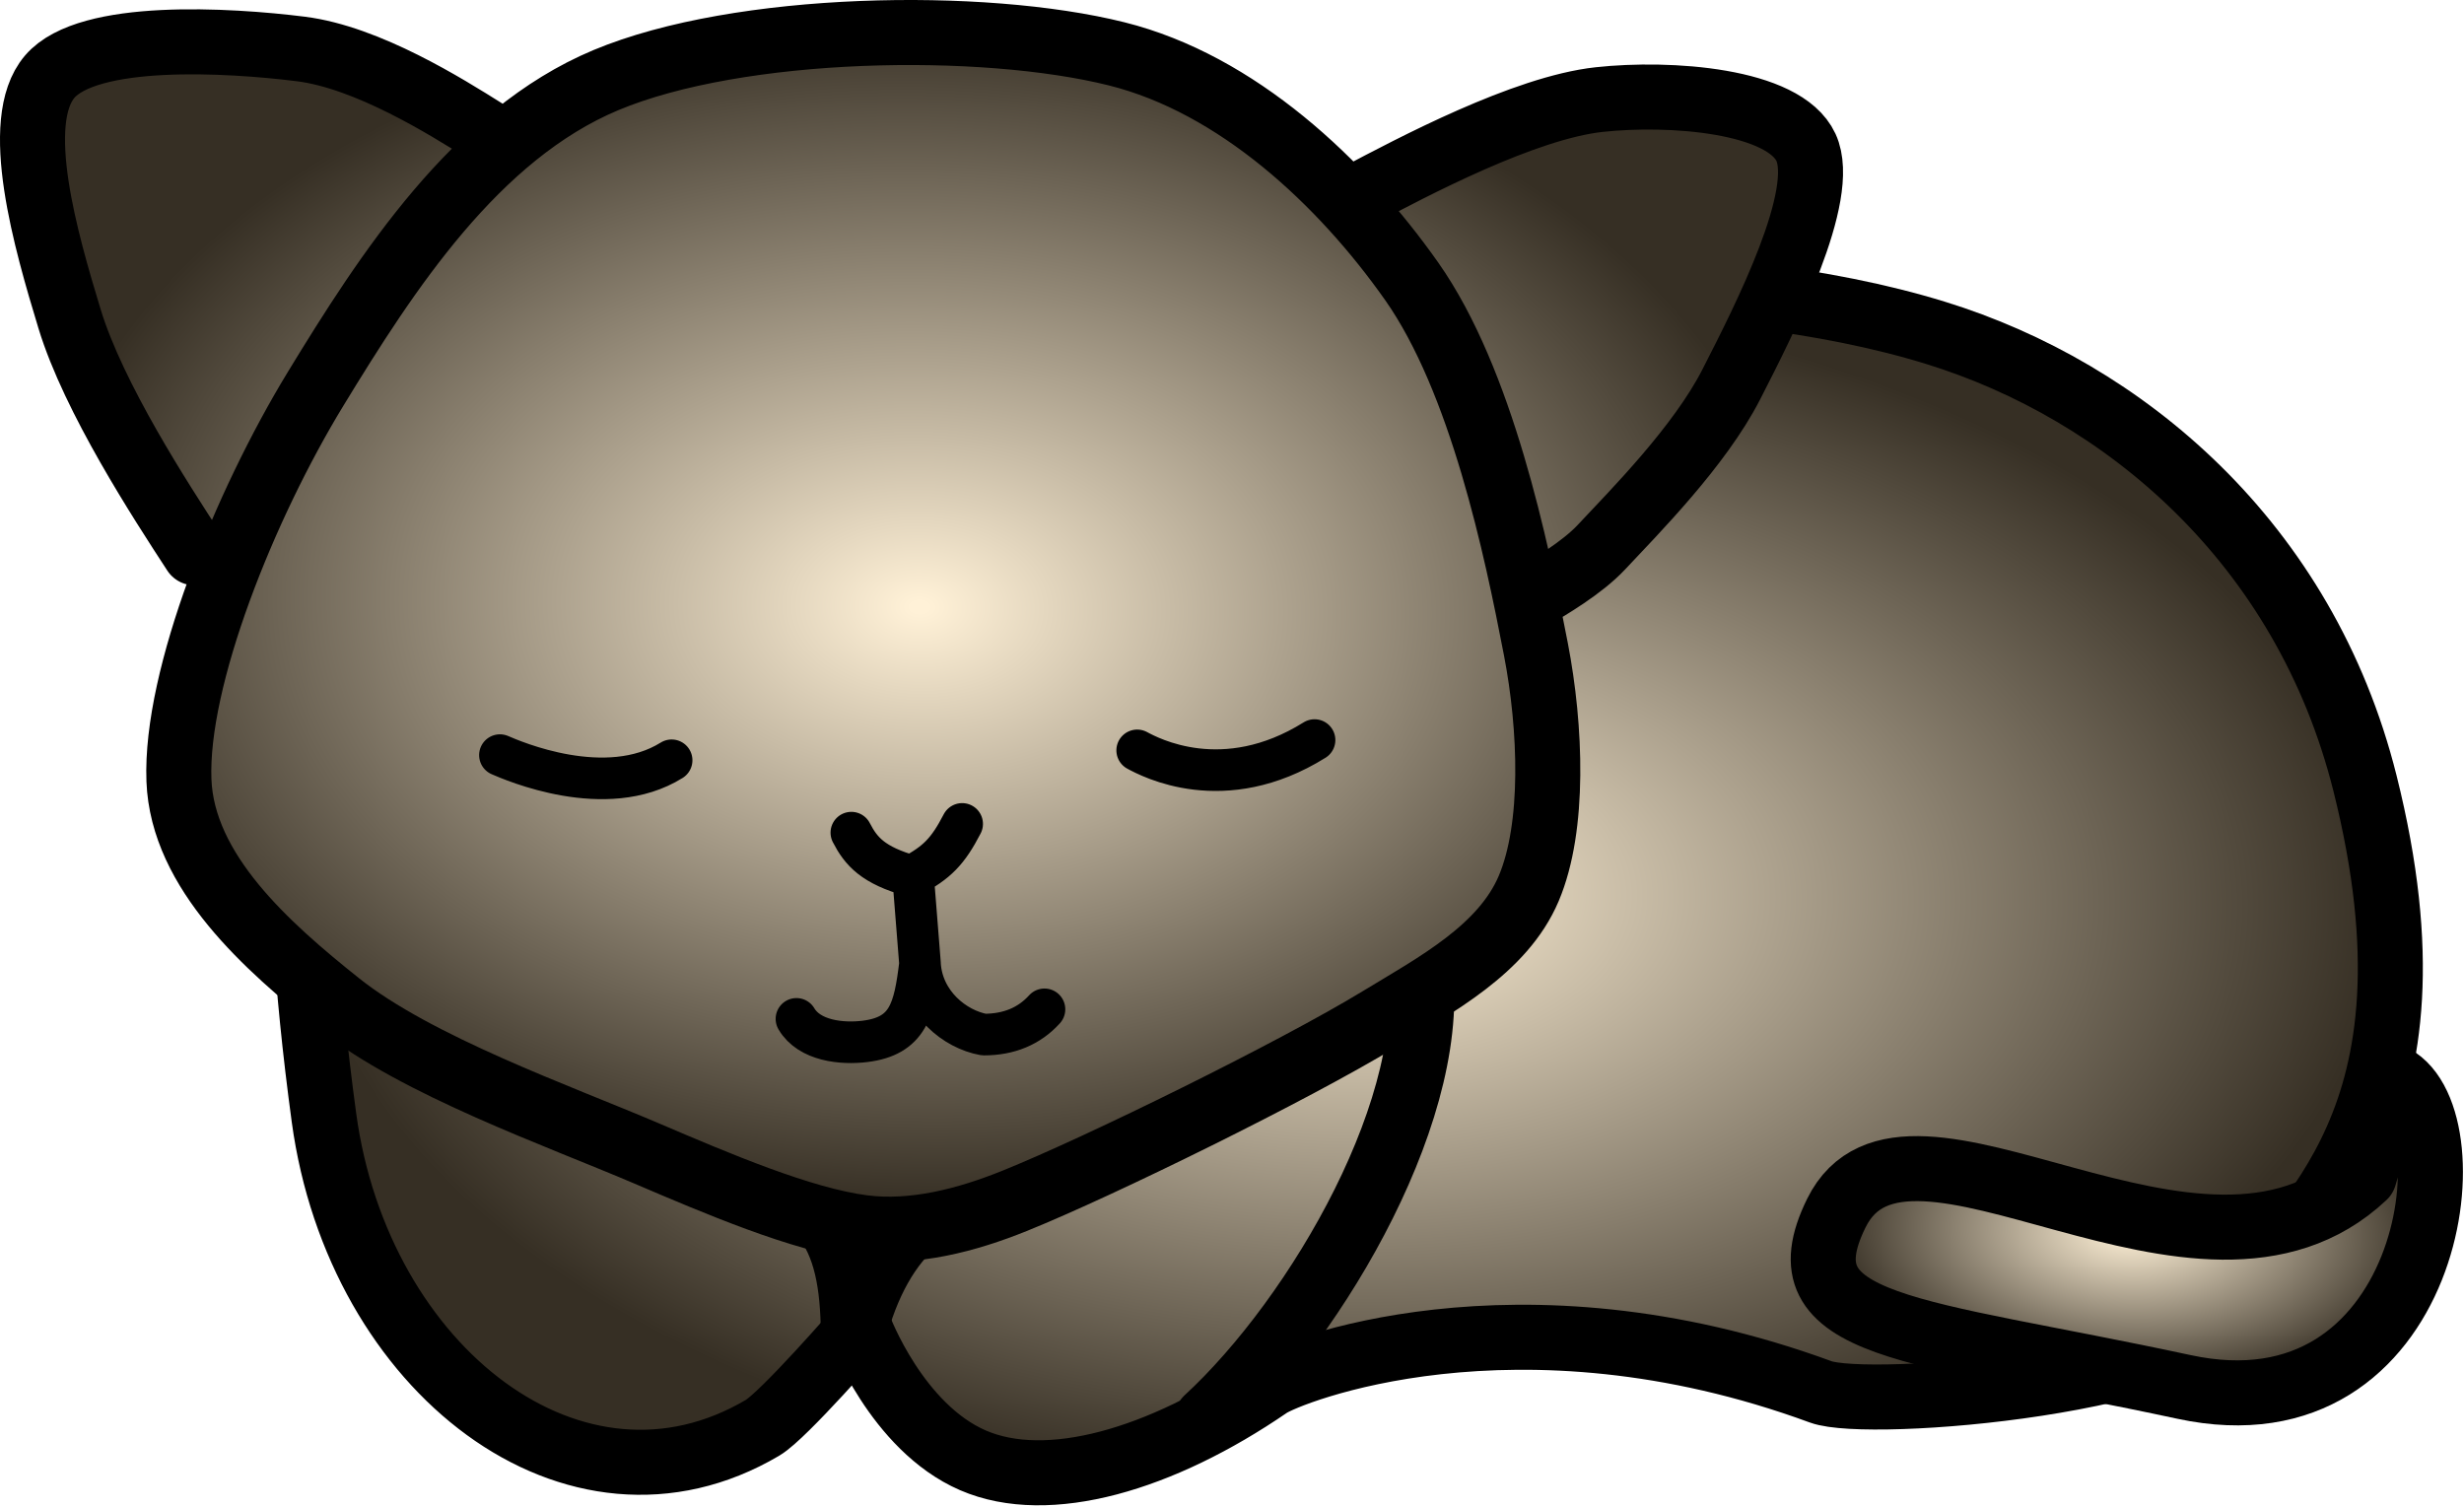
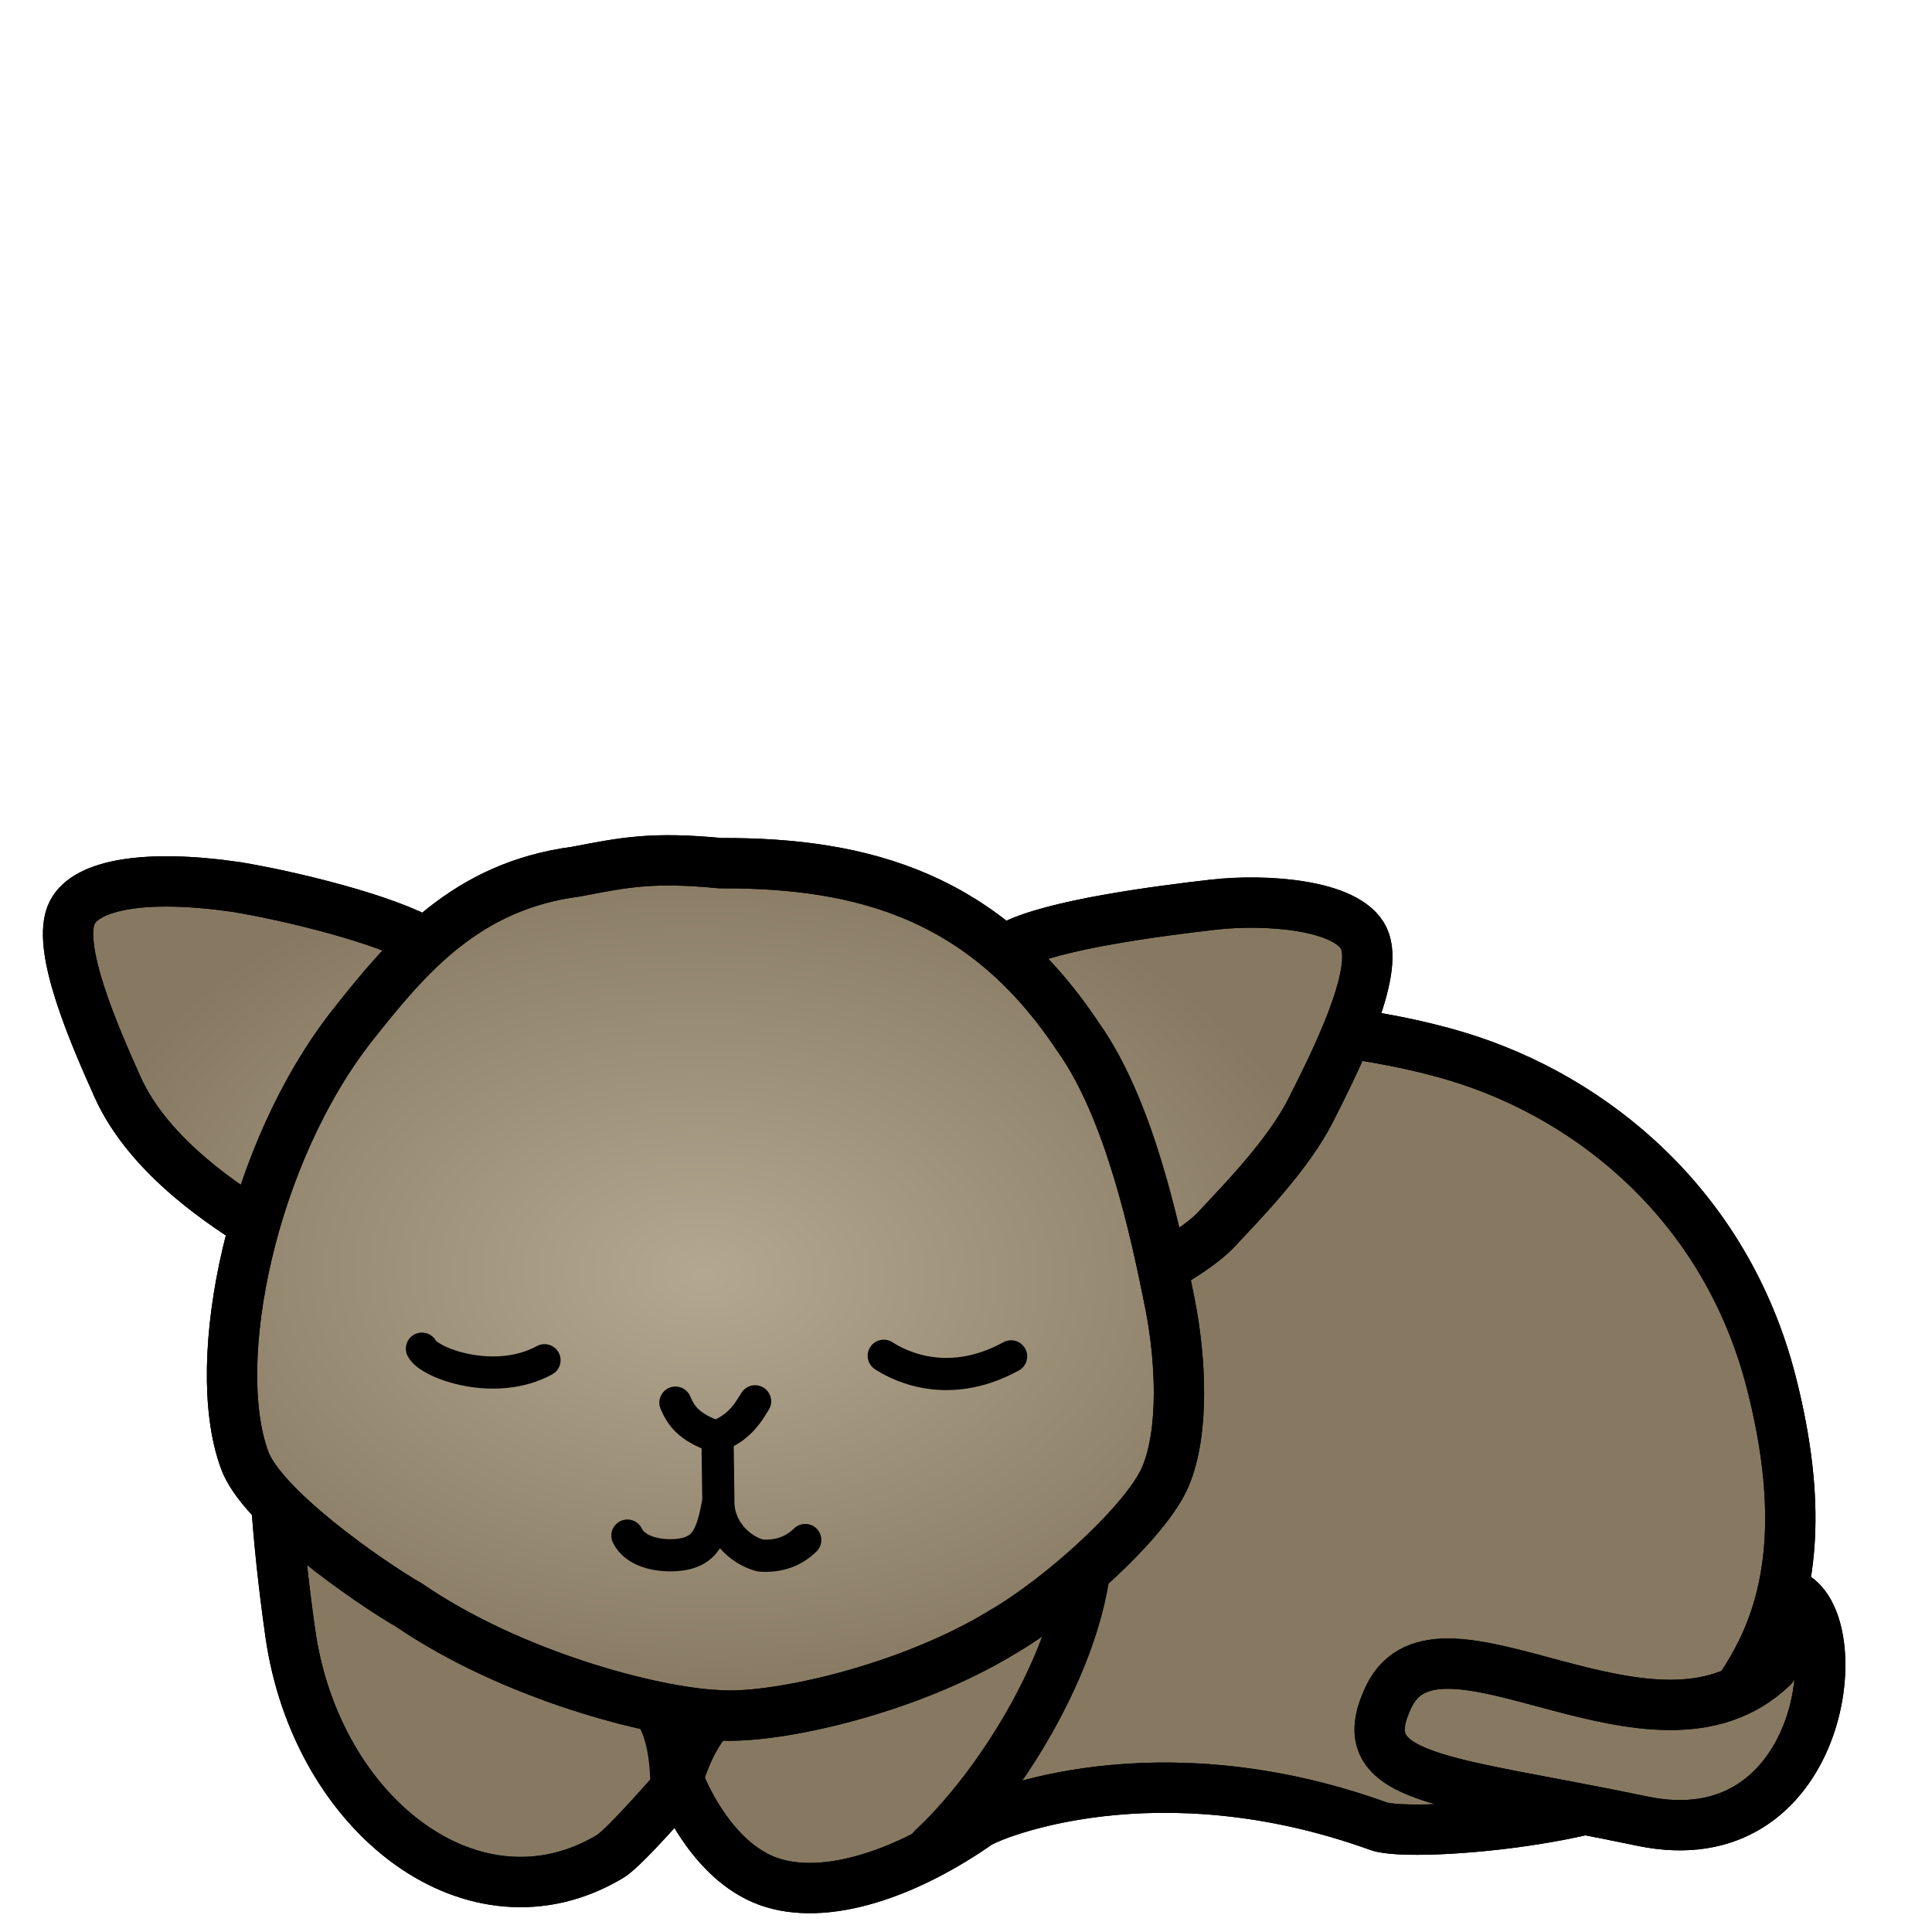
- <svg xmlns="http://www.w3.org/2000/svg" width="100%" height="100%" viewBox="0 0 1989 1216" version="1.1" xml:space="preserve" style="fill-rule:evenodd;clip-rule:evenodd;stroke-linecap:round;stroke-linejoin:round;">
-   <g transform="matrix(1,0,0,1,-32.46591,-22.36865)">
-     <g id="cat_sleep" transform="matrix(2.496056,0.07496,-0.07496,2.496056,-143.2509,-861.6733)">
-       <g transform="matrix(1,-0,0,1,0.000061,0)">
-         <path d="M222.31,477.66C208.77,491.2 167.17,533.81 196.49,709.76C210.03,790.95 281.86,843.14 341.2,805.67C347.99,801.38 371.6,772.46 371.6,772.46C371.6,772.46 384.51,804.19 409.49,814.14C434.01,823.91 470.27,812.13 504.41,787.16C510.54,782.68 583.22,750.61 682.77,783.8C698.38,789 807.26,777.12 820.74,750.14C834.14,723.36 883.8,691.81 852.71,581.88C830.82,504.43 770.71,457.41 709.69,440.54C635.49,420.03 536.38,430.45 526.29,433.81L222.31,477.66Z" style="fill:url(#_Radial1);stroke:black;stroke-width:21.02px;" />
-         <path d="M484.66,798.52C519.57,764.41 558.11,693.37 548.6,647.45M425.77,724.85C395.94,724.48 377.23,741.1 369.66,774.7C368.33,742.1 359.88,724.25 313.03,716.44" style="fill:none;stroke:black;stroke-width:21.02px;" />
-         <path d="M856.27,708.89C804.79,760.37 707.4,679.04 686.06,725.91C668.7,764.03 711.69,762.44 800.1,778.68C880.51,793.45 891.14,689.73 864.78,676.55L856.27,708.89Z" style="fill:url(#_Radial2);stroke:black;stroke-width:21.02px;" />
-       </g>
-       <g transform="matrix(1,0,0,1,24.46706,205.8765)">
-         <path d="M253.03,165.88C211.46,184.76 184.09,230.06 162.24,268.45C140.38,306.85 119.64,363.17 121.88,396.24C123.88,425.77 152.01,449.11 175.69,466.86C201.47,486.2 247.99,501.05 276.57,512.26C299.51,521.26 327.3,532.16 347.19,534.12C363.71,535.75 380.76,530.7 395.96,524.03C423.42,511.98 484.79,479.47 511.98,461.82C529.94,450.15 551.29,438.06 559.06,418.1C566.9,397.92 564.7,365.91 559.06,340.75C551.77,308.25 538.88,254.44 515.34,223.05C491.8,191.67 457.03,160.98 417.81,152.43C374.1,142.9 295.63,146.55 253.03,165.88ZM496.84,196.15C514.59,186.06 550.09,165.88 574.19,162.52C596.83,159.36 633.88,160.84 641.45,175.97C649.01,191.11 629.96,231.46 619.59,253.32C609.98,273.58 589.6,295.36 579.23,307.13C573.16,314.02 562.64,320.63 557.37,323.94M124.71,322.59C113.35,306.26 90.62,273.59 82.05,248.18C73.69,223.38 61.3,185.04 73.32,170.14C85.34,155.24 130.64,156.54 154.17,158.77C175.83,160.83 201.65,175.97 214.55,183.54" style="fill:url(#_Radial3);stroke:black;stroke-width:21.02px;" />
-         <path d="M339.65,406.64C342.95,412.62 347.02,416.99 359.52,420.07C367.58,415.47 371.01,411.81 375.37,402.74M323.72,467.34C328.12,474.32 338.62,475.1 346.09,473.95C359.98,471.79 361.74,463.34 363.11,448.32L360.42,423.79M363.12,448.63C364.35,461.1 374.95,469.18 384.42,470.6C392.54,470.35 398.99,467.44 403.77,461.85M225.35,385C229.48,386.64 260.06,398.88 280.88,385M431.21,377.28C435.32,379.33 459.57,391.46 488.42,372.23" style="fill:none;stroke:black;stroke-width:13.45px;" />
+ <svg xmlns="http://www.w3.org/2000/svg" width="2048" height="2047.97" viewBox="0 0 960 960" preserveAspectRatio="xMidYMid meet">
+   <defs>
+     <clipPath id="mask_1">
+       <rect x="-480" y="-480" width="960" height="960" />
+     </clipPath>
+     <radialGradient gradientUnits="userSpaceOnUse" gradientTransform="matrix(269.8118, -2.245078, 1.50743, 181.1618, 398.0909, 352.286)" spreadMethod="pad" id="gradient_1" cx="0" cy="0" r="1">
+       <stop offset="0.72%" stop-color="#B3A791" stop-opacity="1" />
+       <stop offset="100%" stop-color="#877961" stop-opacity="1" />
+     </radialGradient>
+     <radialGradient gradientUnits="userSpaceOnUse" gradientTransform="matrix(269.8118, -2.245078, 1.50743, 181.1618, 398.2571, 352.1379)" spreadMethod="pad" id="gradient_2" cx="0" cy="0" r="1">
+       <stop offset="0.72%" stop-color="#B3A791" stop-opacity="1" />
+       <stop offset="100%" stop-color="#877961" stop-opacity="1" />
+     </radialGradient>
+     <radialGradient gradientUnits="userSpaceOnUse" gradientTransform="matrix(269.8118, -2.245078, 1.50743, 181.1618, 398.5992, 339.2476)" spreadMethod="pad" id="gradient_3" cx="0" cy="0" r="1">
+       <stop offset="0.72%" stop-color="#B3A791" stop-opacity="1" />
+       <stop offset="100%" stop-color="#877961" stop-opacity="1" />
+     </radialGradient>
+   </defs>
+   <g transform="matrix(1, 0, 0, 1, -164.8004, 74.19019)">
+     <g transform="matrix(1, 0, 0, 1, 644.8004, 405.8098)" clip-path="url(#mask_1)">
+       <g transform="matrix(1.188552, 0.03899368, -0.03899368, 1.188552, -605.6771, -511.3181)">
+         <g transform="matrix(0.9999999, -0.000000007147677, 0.000000007147677, 0.9999999, 3.673502, 6.37766)">
+           <path d="M268.84,476.46 C256.24,489.28 217.52,529.6 246.42,694.54 C259.76,770.65 327.6,819.07 383.01,783.44 C389.35,779.36 411.28,752.02 411.28,752.02 C411.28,752.02 423.65,781.71 447.18,790.86 C470.27,799.83 504.23,788.5 536.08,764.79 C541.8,760.53 609.76,729.86 703.48,760.24 C718.17,765 820.28,753 832.73,727.57 C845.1,702.32 891.47,672.32 861.43,569.37 C840.27,496.84 783.48,453.17 726.07,437.81 C656.25,419.13 563.3,429.69 553.85,432.92 L268.84,476.46 Z L268.84,476.46 Z" fill-rule="evenodd" style="fill:url(#gradient_1);stroke:#000000;stroke-linecap:round;stroke-linejoin:round;stroke-width:21.02;" />
+           <path transform="matrix(0.8405283, -0.02524223, 0.02524223, 0.8405283, 743.3908, 510.5253)" d="M-135.55,275.67 L-135.7,275.65 Q-135.84,275.62 -130.58,272.8 L-125.32,269.98 L-120.85,267.52 Q-116.38,265.06 -111.94,262.32 Q-107.51,259.58 -102.09,255.81 Q-96.68,252.04 -92.92,247.67 Q-89.16,243.31 -85.91,238.21 Q-82.67,233.12 -80.03,228.08 L-77.39,223.04 L-74.97,218.58 Q-72.55,214.11 -68.43,216.86 Q-64.32,219.6 -65.53,224.54 Q-66.74,229.48 -68.53,234.11 Q-70.32,238.74 -72.6,243.03 Q-74.88,247.33 -76.48,252.98 Q-78.09,258.63 -78.68,263.71 Q-79.28,268.8 -79.34,274.01 L-76.05,288.03 L-135.55,275.67 ZM-214.56,276.16 L-213.98,275.23 L-207.29,265.89 L-204.21,262.02 Q-201.14,258.14 -198.37,253.32 L-195.59,248.5 L-190.49,238.62 L-187.75,233.56 Q-185.02,228.49 -181.75,223.81 Q-178.47,219.13 -177,214.53 Q-175.53,209.93 -172.29,205.9 Q-169.05,201.86 -163.96,204.64 Q-158.87,207.43 -160.88,212.51 Q-162.9,217.59 -165.29,221.96 L-167.67,226.33 L-170.33,231.63 Q-172.99,236.94 -174.94,242.73 L-176.89,248.52 L-180.49,257.58 L-182.14,262.58 L-180.48,273.73 L-214.56,276.16 ZM-171.74,149.79 L-171.88,149.85 Q-172.01,149.91 -175.4,154.76 Q-178.8,159.61 -182.31,163.97 L-185.81,168.32 L-188.81,172.06 Q-191.81,175.8 -192.61,181.31 Q-193.4,186.82 -192.64,192.07 Q-191.88,197.33 -187.23,198.57 Q-182.58,199.81 -179.09,196.21 L-175.6,192.61 L-171.82,188.94 Q-168.04,185.27 -164.37,181.29 L-160.7,177.32 L-157.18,173.56 Q-153.65,169.81 -150.99,165.76 Q-148.34,161.72 -146.74,157.05 Q-145.15,152.37 -144.8,147.52 Q-144.45,142.67 -146.92,138.42 Q-149.39,134.16 -152.81,130.33 Q-156.23,126.5 -159.58,130.49 Q-162.93,134.47 -165.32,139.06 L-167.7,143.64 L-170.16,147.9 L-174.99,158.24M-119.88,181.36 Q-123.52,184.51 -125.35,189.13 Q-127.17,193.74 -129.78,198.08 L-132.39,202.41 L-135.11,206.69 Q-137.84,210.98 -139.97,215.68 Q-142.1,220.39 -145.38,224.02 Q-148.66,227.65 -151.44,231.62 Q-154.22,235.59 -153.57,240.62 Q-152.92,245.64 -149.05,249.2 Q-145.17,252.76 -140.35,251.25 Q-135.52,249.73 -130.43,246.04 Q-125.33,242.34 -120.98,238.12 Q-116.63,233.89 -112.93,230.69 Q-109.23,227.5 -105.34,224.66 Q-101.44,221.83 -97.53,218.71 Q-93.63,215.58 -92.18,210.76 Q-90.73,205.94 -92.04,200.64 L-93.36,195.34 L-94.65,190.31 Q-95.95,185.28 -98.55,180.36 Q-101.14,175.43 -105.86,174.49 L-119.88,181.36 ZM-125.35,52.84 L-125.5,52.86 Q-125.64,52.89 -128.55,57.32 Q-131.46,61.75 -132.97,67.34 L-134.49,72.93 L-135.43,77.97 Q-136.38,83.01 -136.68,88.95 L-136.98,94.9 L-137.31,99.77 Q-137.63,104.65 -135.43,110.06 Q-133.23,115.47 -130.05,119.69 L-126.88,123.92 L-123.84,127.94 Q-120.79,131.95 -120.02,137.07 Q-119.25,142.19 -115.56,137.88 Q-111.87,133.56 -111.86,127.63 L-111.84,121.7 L-112.25,111.16 L-111.93,100.32 L-112.07,94.93 Q-112.21,89.55 -113.06,84.14 Q-113.91,78.73 -113.66,73.6 L-113.41,68.47 L-112.7,63.68 Q-112,58.89 -114.27,54.66 L-125.35,52.84 ZM-40.89,149.21 C-41.12,149.23 -43.08,149.8 -46.07,150.88 Q-50.57,152.48 -52.08,157.36 Q-53.58,162.23 -54.62,168.02 Q-55.66,173.81 -57.97,179.32 L-60.29,184.83 L-62.19,189.79 Q-64.1,194.75 -64.52,199.92 Q-64.94,205.09 -60.25,201.92 Q-55.57,198.75 -52.36,194.07 Q-49.15,189.39 -45.53,185.93 Q-41.92,182.47 -38.71,178.83 Q-35.51,175.2 -32.95,170.94 Q-30.38,166.69 -30.07,160.98 Q-29.75,155.28 -30.84,150.3 Q-31.93,145.31 -36.68,145.55 L-40.89,149.21 ZM-90.59,71.56 Q-92.43,76.39 -93.24,81.72 Q-94.05,87.04 -92.67,93.72 Q-91.29,100.4 -87.61,104.49 L-83.93,108.58 L-80.2,112.58 Q-76.47,116.58 -75.32,121.84 L-74.17,127.1 L-73.16,132.64 Q-72.15,138.18 -67.82,140.45 Q-63.49,142.71 -60.69,138.15 Q-57.89,133.59 -56.57,128.71 Q-55.25,123.84 -55.12,118.65 Q-55,113.46 -55.54,108.39 L-56.09,103.31 L-56.88,92.41 L-57.7,87.07 Q-58.51,81.72 -62,77.03 Q-65.5,72.34 -68.22,68.06 C-71.84,62.36 -86.01,59.51 -90.59,71.56 ZM-42.98,49.79 Q-46.61,53.23 -46.3,58.46 Q-45.98,63.7 -43.31,68.63 Q-40.64,73.57 -37.14,77.59 Q-33.63,81.62 -30.71,86.18 Q-27.78,90.75 -25.62,95.18 Q-23.45,99.6 -19.92,104.58 L-16.4,109.56 L-13.65,113.82 Q-10.9,118.08 -8.94,122.78 Q-6.97,127.47 -7.4,133.16 Q-7.83,138.85 -6.54,143.89 Q-5.26,148.92 -0.95,151.88 Q3.36,154.84 6.34,150.27 Q9.33,145.7 11.03,140.57 Q12.72,135.44 12.04,130.2 Q11.35,124.96 9.86,119.5 Q8.38,114.05 8.66,109.04 L8.93,104.03 L9.09,99.22 Q9.24,94.41 5.02,90.87 Q0.8,87.32 -1.09,81.87 L-2.99,76.42 L-4.35,71.05 Q-5.71,65.68 -7.67,61.09 Q-9.63,56.5 -12.47,52.46 Q-15.3,48.42 -19.49,45.56 Q-23.68,42.71 -28.56,43.46 L-38.15,48.02 L-42.98,49.79 ZM35.14,83.92 L35.01,83.88 Q34.87,83.85 30.64,86.1 Q26.41,88.35 26.34,94.18 Q26.26,100.02 27.72,104.89 Q29.17,109.76 32.44,113.51 Q35.71,117.26 35.31,122.19 L34.92,127.13 L34.71,132.12 Q34.51,137.11 33.53,141.97 L32.55,146.82 L31.37,157.77 L31.01,162.94 Q30.65,168.1 31.69,173.02 Q32.73,177.95 37.85,175.96 Q42.98,173.97 47.09,170.68 Q51.2,167.39 52.01,162.39 Q52.82,157.4 53.13,151.77 L53.44,146.14 L54.71,134.73 L55.64,129.29 Q56.56,123.85 56.57,118.75 Q56.58,113.65 55.85,108.69 Q55.13,103.72 53.05,99.15 Q50.96,94.58 49.31,89.55 Q47.66,84.52 42.53,85.04 L35.14,83.92 ZM118.01,124.09 Q117.29,119.12 112.85,120.91 Q108.41,122.7 106.01,128.42 Q103.61,134.14 102.37,139.27 L101.13,144.4 L98.08,154.77 L97.04,159.76 Q95.99,164.76 93.87,169.97 Q91.75,175.18 90.58,180.36 Q89.42,185.54 93.85,188.29 Q98.28,191.05 102.52,188.19 Q106.76,185.32 109.84,180.72 Q112.92,176.12 115,171.57 L117.08,167.03 L119.26,162.37 Q121.44,157.72 120.86,152.66 L120.28,147.61 L119.63,142.81 L117.43,129.45 L118.01,124.09 ZM88.83,9.29 L88.43,9.69 Q88.03,10.1 85.02,6.35 Q82,2.6 77.98,6.78 Q73.96,10.97 73.39,16.39 Q72.81,21.82 73.88,27.31 L74.95,32.81 L75.78,37.87 Q76.62,42.93 76.75,47.73 L76.89,52.54 L76.7,57.68 Q76.51,62.82 75.84,67.59 L75.16,72.36 L74.25,83.79 L72.59,94.76 L71.45,100.71 Q70.3,106.67 73.86,110.18 Q77.42,113.69 79.11,118.31 Q80.79,122.92 82.68,117.89 L84.58,112.85 L88.7,101.33 L92.73,91.48 L95.2,86.45 Q97.66,81.43 98.68,75.96 L99.69,70.5 L100.65,60.24 L101.36,54.81 Q102.07,49.39 101.97,44.36 L101.87,39.33 L102.18,34.12 Q102.49,28.9 100.63,23.8 Q98.77,18.7 96.58,14.16 L85.44,5.35M-113.02,-105.06 L-113.07,-105.17 Q-113.12,-105.28 -112.82,-99.59 Q-112.52,-93.89 -113.94,-87.92 Q-115.37,-81.95 -117.61,-76.39 L-119.86,-70.83 L-122.35,-65.69 Q-124.84,-60.54 -124.54,-55.76 Q-124.23,-50.99 -119.99,-53.43 Q-115.75,-55.88 -112.57,-60.68 Q-109.39,-65.47 -106.06,-68.99 Q-102.74,-72.52 -98.85,-75.38 Q-94.97,-78.23 -91.43,-81.8 Q-87.88,-85.36 -83.62,-87.96 Q-79.36,-90.55 -80.18,-95.26 L-87.51,-103.8M-15.24,-42.01 L-16.88,-36.75 Q-18.51,-31.48 -17.2,-26.72 Q-15.9,-21.95 -13.15,-16.93 L-10.41,-11.91 L-5.37,-0.73 L-1.96,8.65 L-0.13,14.18 Q1.7,19.7 0.53,25.57 Q-0.63,31.45 -2.03,36.1 Q-3.43,40.76 -2.78,46.04 Q-2.13,51.32 0.1,55.57 Q2.33,59.82 8.13,59.46 Q13.93,59.1 18.7,59.46 Q23.47,59.82 28.45,58.56 Q33.44,57.3 35.52,51.81 Q37.59,46.33 38.56,41.63 Q39.52,36.93 41.25,32.3 Q42.99,27.68 43.72,22.52 Q44.45,17.36 43.32,12.32 Q42.19,7.27 39.73,3.19 Q37.27,-0.89 35.44,-5.43 Q33.6,-9.96 34.05,-15.32 Q34.5,-20.68 32.08,-26.01 Q29.66,-31.33 26.29,-35.13 Q22.91,-38.92 18.87,-42.2 Q14.82,-45.47 9.87,-46.94 Q4.93,-48.4 -0.43,-49.87 C-8.99,-48.27 -13.93,-45.65 -15.24,-42.01 ZM-96.79,-56.02 L-97.22,-56.05 Q-97.66,-56.08 -101.57,-50.91 Q-105.48,-45.74 -107.29,-39.33 Q-109.09,-32.92 -108.94,-27.27 Q-108.78,-21.63 -106.83,-15.67 Q-104.87,-9.71 -102.37,-5.02 Q-99.87,-0.32 -100.18,5.82 Q-100.49,11.97 -101.74,18.92 L-102.98,25.86 L-104.22,32.06 Q-105.46,38.27 -101.13,41.06 Q-96.8,43.86 -93.68,40.01 L-90.57,36.16 L-87.16,32.33 Q-83.75,28.5 -78.58,27.47 Q-73.42,26.44 -67.86,24.38 Q-62.3,22.32 -58.97,17.97 Q-55.64,13.62 -54.1,8.86 L-52.56,4.09 L-51.05,-0.6 Q-49.55,-5.3 -49.6,-10.62 Q-49.66,-15.94 -50.42,-20.7 Q-51.19,-25.46 -53,-30.16 Q-54.81,-34.86 -58.33,-38.41 L-61.85,-41.95 L-65.45,-45.84 Q-69.05,-49.73 -72.1,-53.75 Q-75.15,-57.76 -80.16,-58.57 Q-85.16,-59.37 -89.87,-58.4 L-95.08,-56.83M-182.7,-94.77 C-183.6,-94.6 -203.2,-104.42 -210.45,-97.03 C-209.94,-93.77 -190.41,-50.98 -189.85,-47.07 L-185.67,0.82 C-185.11,6.63 -191.98,37.62 -195.81,52.68 L-197.78,62.16 C-203.38,93.89 -188.01,101.41 -179.15,76.23 L-177.48,71.5 C-173.46,61.91 -164.59,37.21 -162.22,29.63 C-160.31,23.68 -157.97,14.28 -157.28,11.06 C-156.78,7.95 -167.21,-36.11 -166.87,-42.37 L-166.62,-47.07 C-166.47,-63.78 -165.81,-90.69 -168.01,-92.59 C-171.59,-95.67 -179.17,-97.23 -184.15,-97.25 L-182.7,-94.77 ZM-269.49,-84.69 C-269.48,-83.5 -262.44,-62.04 -259.57,-54.66 C-258.13,-50.97 -247.89,-22.93 -247.08,-21.09 C-245.16,-16.7 -244.08,-2.52 -244.03,1.45 C-244,4.98 -242.04,22.31 -241.52,26.48 C-240.7,33.07 -236.84,46.95 -235.7,50.43 C-231.16,64.34 -209.57,46.93 -213.78,15.27 C-214.31,11.31 -212.62,-29.01 -212.79,-33.16 L-213.05,-39.4 C-215.19,-70.13 -227.34,-98.36 -247.61,-96.66 C-253.89,-96.13 -270.92,-90.97 -274.05,-89.87 L-269.49,-84.69 ZM-338.59,328.79 C-338.52,328.33 -334.96,321.2 -333.19,317.75 C-331.78,314.39 -334.55,297.42 -334.92,293.34 L-335.47,287.21 C-336.4,279.63 -339.55,253.5 -336.29,252.7 C-328.91,250.88 -311.12,277.06 -307.82,283.4 C-302.02,294.54 -283.83,290.76 -270.9,282.86 C-261.89,277.35 -273.19,256.64 -278.7,250.39 L-282.72,246.13 C-293.46,234.78 -290.38,207.47 -279.75,217.88 C-277.09,220.48 -263.04,238.23 -261.76,239.75 C-259.56,242.55 -253.33,248.56 -249.65,249.39 C-240.88,251.38 -225.81,225.47 -223.11,218.67 C-218.28,206.52 -231.85,190.92 -245.82,182.59 C-253.37,178.08 -280.6,177.58 -289.37,167.9 C-297.5,150.37 -269.13,144.08 -262.92,146.08 C-246.78,151.29 -222.15,160.22 -217.18,160.37 C-202.27,160.82 -208.91,187.34 -215.83,199.92 C-217.17,202.35 -222.35,217.65 -223.57,221.09 C-224.8,224.54 -229.05,233.04 -230.88,236.43 L-233.59,242.03 C-235.85,246.69 -260.37,270.83 -266.15,276.64 C-271.93,282.44 -285.4,306.24 -292.04,309.34 L-297.08,311.79 C-309.23,317.7 -323.66,321.66 -338.8,323.48M-600.33,184.85 C-602.12,181.76 -604.61,184.61 -600.56,186.58 C-596.52,188.55 -585.94,189.63 -577.25,191.1 C-568.57,192.57 -561.76,194.41 -553.8,193.33 C-545.83,192.25 -536.7,188.25 -529.78,189.56 C-522.85,190.87 -518.14,197.48 -522.11,205.35 C-526.08,213.21 -538.72,222.32 -548.54,227.72 C-558.37,233.12 -565.38,234.8 -572.79,234.84 C-580.2,234.88 -588.02,233.29 -586.58,241.18 C-585.13,249.06 -574.43,266.43 -564.78,271.83 C-555.13,277.23 -546.54,270.66 -538.16,264.77 C-529.78,258.88 -521.62,253.68 -517.68,248.2 C-513.74,242.71 -514.02,236.96 -508.6,233.3 C-503.17,229.64 -492.03,228.08 -486.09,231.67 C-480.15,235.25 -479.4,243.99 -481.12,251.74 C-482.85,259.5 -487.04,266.28 -493.14,272.85 C-499.25,279.43 -507.28,285.8 -517.47,289.68 C-527.67,293.56 -540.03,294.94 -536.49,301 C-532.96,307.07 -513.52,317.81 -501.61,315.5 C-489.69,313.19 -485.28,297.83 -478.91,286.66 C-472.53,275.48 -464.19,268.49 -459.96,260.24 C-455.73,252 -455.62,242.49 -451.45,243.37 C-447.27,244.26 -439.03,255.53 -438.93,265.76 C-438.83,275.99 -446.86,285.19 -452.95,290.96 C-459.04,296.73 -463.2,299.08 -462.77,304.69 C-462.34,310.3 -457.33,319.18 -473.94,320.41 C-490.55,321.63 -528.79,315.21 -552.78,294.86 C-576.78,274.51 -586.55,240.24 -591.98,218.59 C-597.42,196.95 -598.53,187.93 -600.33,184.85 Z" fill-rule="evenodd" style="fill:#ffffff00;" />
+           <path transform="matrix(0.8405282, -0.02524223, 0.02524223, 0.8405282, 737.7957, 508.6951)" d="M-575.78,240.14 L-522.54,225.31 L-550.33,278.91 L-575.78,240.14 ZM-528.24,295.11 L-475.09,247.29 L-485.75,320.47 L-528.24,295.11 ZM-325.26,316.85 L-335.38,271.78 L-279.03,312.59 L-325.26,316.85 ZM-238.55,280.84 L-275.84,258.49 L-212.77,239.41 L-238.55,280.84 ZM-96.58,-99.91 L-103.28,202.57 L-28.16,-90.15 L-96.58,-99.91 ZM30.83,-71.44 L-20.11,150.8 L75.22,-41.92 L30.83,-71.44 ZM107.22,-7.61 L53.05,165.45 L128.24,35.96 L107.22,-7.61 ZM167.89,-370.89 L92.08,-373.26" fill-rule="evenodd" style="fill:#ffffff00;" />
+           <path d="M268.84,476.46 C256.24,489.28 217.52,529.6 246.42,694.54 C259.76,770.65 327.6,819.07 383.01,783.44 C389.35,779.36 411.28,752.02 411.28,752.02 C411.28,752.02 423.65,781.71 447.18,790.86 C470.27,799.83 504.23,788.5 536.08,764.79 C541.8,760.53 609.76,729.86 703.48,760.24 C718.17,765 820.28,753 832.73,727.57 C845.1,702.32 891.47,672.32 861.43,569.37 C840.27,496.84 783.48,453.17 726.07,437.81 C656.25,419.13 563.3,429.69 553.85,432.92 L268.84,476.46 Z L268.84,476.46 Z" fill-rule="evenodd" style="fill:none;stroke:#000000;stroke-linecap:round;stroke-linejoin:round;stroke-width:21.02;" />
+           <path d="M517.62,775.61 C550.12,743.31 585.75,676.33 576.46,633.3M461.76,706.91 C433.76,706.8 416.33,722.54 409.48,754.15 C407.98,723.55 399.91,706.87 355.87,699.9" fill-rule="evenodd" style="fill:none;stroke:#000000;stroke-linecap:round;stroke-linejoin:round;stroke-width:21.02;" />
+           <path d="M865.76,688.57 C817.84,737.29 725.78,661.71 706.11,705.88 C690.12,741.8 730.46,739.96 813.58,754.52 C889.18,767.76 898.34,670.31 873.5,658.14 L865.76,688.57 L865.76,688.57 Z" fill-rule="evenodd" style="fill:url(#gradient_2);stroke:#000000;stroke-linecap:round;stroke-linejoin:round;stroke-width:21.02;" />
+           <path transform="matrix(0.7058507, -0.04243363, 0.04243363, 0.7058507, 747.246, 549.7468)" d="M147.74,205.07 L147.5,205.26 Q147.25,205.46 143.18,208.14 Q139.12,210.81 139.93,216.46 Q140.74,222.1 143.72,226.86 Q146.69,231.62 150.07,228.19 Q153.45,224.75 155.32,220.13 Q157.18,215.51 156.35,210.71 L151.64,197.24M115.92,227.76 L115.52,227.84 Q115.12,227.92 115.38,234.05 Q115.64,240.19 117.49,245.6 Q119.33,251.02 121.82,255.7 Q124.31,260.38 128.63,263.67 Q132.96,266.95 134.76,262.12 Q136.55,257.28 135.94,251.94 Q135.32,246.6 133,241.52 Q130.68,236.43 127.82,232.02 Q124.96,227.61 120.28,228.85 L115.05,230.77 L115.92,227.76 ZM82.56,231.38 L82.45,231.44 Q82.34,231.5 78.95,234.88 Q75.56,238.25 74.86,243.59 Q74.16,248.93 75.23,255.76 L76.3,262.58 L77.5,268.8 Q78.71,275.03 80.35,280.1 Q81.99,285.18 84.87,280.79 Q87.76,276.39 89.69,270.33 Q91.63,264.28 92.64,259.33 L93.64,254.37 L94.56,248.84 Q95.47,243.3 94.64,238.41 Q93.81,233.52 88.96,232.8 L83.4,232.52M36.08,220.51 L35.59,220.74 Q35.11,220.96 33.27,226.22 Q31.44,231.49 30.65,237.12 Q29.86,242.75 30.27,249.9 L30.68,257.04 L31.03,262.16 Q31.38,267.29 35.74,264.83 Q40.1,262.37 41.14,256.7 L42.18,251.03 L43.11,246.15 Q44.04,241.27 45.69,236.69 Q47.33,232.11 45.44,227.7 L42.37,222.07M-8.08,220.1 L-8.2,220.17 Q-8.33,220.25 -9.09,226.03 Q-9.86,231.8 -9.29,237.44 L-8.72,243.07 L-7.83,247.78 Q-6.94,252.48 -5.57,257.09 Q-4.21,261.69 -0.94,258.05 Q2.33,254.4 1.71,248.32 L1.09,242.24 L1.04,236.49 Q0.99,230.74 2.09,226.03 Q3.18,221.32 -0.49,218.17 L-8.6,217.01" fill-rule="evenodd" style="fill:#ffffff00;" />
+           <path transform="matrix(0.8405283, -0.02524223, 0.02524223, 0.8405283, 737.7955, 508.6951)" d="M-20.68,262.76 L3.56,218.82 L8.4,273.33 L-20.68,262.76 ZM34.05,279.66 L78.4,234.06 L69.56,285.46 L34.05,279.66 ZM101.71,289.77 L117.51,235.37 L139.16,282.96 L101.71,289.77 Z" fill-rule="evenodd" style="fill:#ffffff00;" />
+           <path d="M865.76,688.57 C817.84,737.29 725.78,661.71 706.11,705.88 C690.12,741.8 730.46,739.96 813.58,754.52 C889.18,767.76 898.34,670.31 873.5,658.14 L865.76,688.57 L865.76,688.57 Z" fill-rule="evenodd" style="fill:none;stroke:#000000;stroke-linecap:round;stroke-linejoin:round;stroke-width:21.02;" />
+         </g>
+         <g transform="matrix(1, 0, 0, 1, 19.21775, 205.876)">
+           <path d="M522.64,198.3 C539.23,188.71 583.89,181.49 606.48,178.15 C627.71,175.01 662.5,176.11 669.72,190.21 C676.94,204.32 659.37,242.25 649.81,262.79 C640.94,281.83 621.99,302.38 612.34,313.47 C606.69,319.98 596.87,326.25 591.96,329.39M280.13,481.74 C262.82,472.49 216.47,442.49 209.25,422.9 C193.17,382.63 208.1,295 248.77,239.97 C270.63,210.4 294.09,180.61 339.77,173.1 C360.29,168.46 371.42,165.81 400.03,167.59 C460.62,165.33 511.35,178.48 551.71,235.27 C574.05,264.47 586.57,314.74 593.67,345.11 C599.15,368.62 601.48,398.57 594.27,417.52 C587.14,436.26 552.72,469.52 528.45,484.72 C489.67,510.3 433.4,524.73 409.96,523.43 C383.34,523.08 324.21,509.77 280.13,481.74 ZM278.02,204.9 C261.28,195.6 220.73,187.13 198.08,184.17 C160.03,179.92 135.74,185.24 130.03,196.88 C123.04,211.11 141.24,248.73 151.15,269.12 C165.76,299.2 200.53,318.7 210.46,324.81" fill-rule="evenodd" style="fill:url(#gradient_3);stroke:#000000;stroke-linecap:round;stroke-linejoin:round;stroke-width:21.02;" />
+           <path transform="matrix(0.8405282, -0.02524224, 0.02524224, 0.8405282, 727.7316, 314.0598)" d="M-589.37,19.67 L-614.64,9.56 Q-557.75,29.26 -548.81,39.02 C-539.88,48.79 -509.59,26 -526.92,-2.09 C-544.25,-30.17 -553.21,-26.82 -570.65,-28.88 C-588.1,-30.93 -598.24,-57.64 -606.26,-53.59 Q-614.28,-49.54 -616.27,8.47 L-617.89,8.59 L-589.37,19.67 ZM-580.08,-88.22 L-577.7,-90.11 L-549.66,-72.17 L-530.03,-25.17 Q-512.49,-4.74 -502.55,-9.49 C-492.62,-14.24 -486.09,-40.38 -489.95,-58.05 C-493.81,-75.72 -504.66,-85.32 -517.97,-102.66 C-531.28,-120 -530.11,-144.29 -538.38,-140.26 L-580.08,-88.22 ZM-483.06,-171.42 L-481.86,-171.76 Q-467.79,-136.07 -464.29,-118.92 C-463.39,-114.5 -454.32,-98.34 -452.07,-93.78 C-447.51,-84.55 -443.92,-72.83 -445.81,-54.54 C-449.65,-17.35 -465.39,-4.13 -450.17,12.37 C-434.94,28.87 -430.32,-1.1 -433.02,-18.98 C-435.81,-37.48 -424.35,-73.37 -422.29,-108.45 C-420.38,-141.14 -427.91,-173.84 -428.92,-171.74 L-483.06,-171.42 ZM-403.68,-187.04 L-405.3,-187.57 L-402.11,-123.14 Q-404.55,-106.83 -399.6,-80.22 C-394.66,-53.6 -389.27,-51.73 -393.37,-21.4 C-397.47,8.93 -401.59,7.57 -395.34,31.04 C-389.09,54.51 -368.29,49.88 -369.89,15.58 C-371.5,-18.71 -366.58,-33.88 -373.22,-60.18 C-377.91,-78.77 -381.06,-131.59 -381.43,-151.33 C-381.8,-171.07 -372.45,-182.71 -372.92,-186.8 L-403.68,-187.04 ZM-329.9,-179.3 L-330.28,-179.13 L-349.89,-130.98 Q-353.68,-111.09 -352.27,-79.95 C-350.86,-48.81 -354.44,-64.47 -353.24,-30.81 C-352.04,2.84 -343.3,22.12 -335.67,27.71 C-328.05,33.29 -320.12,33.92 -322.51,2.92 C-324.89,-28.07 -325.51,-35.78 -323.74,-50.99 C-321.97,-66.19 -328.99,-73.03 -326.22,-96.96 C-323.45,-120.9 -331.15,-121.21 -319.49,-142.84 C-307.83,-164.47 -316,-158.81 -237.26,-151.15 L-329.9,-179.3 ZM-249.43,-131.1 Q-262.64,-95.56 -267.96,-85.62 C-273.27,-75.69 -284.34,-68.53 -285.28,-46.25 C-286.22,-23.98 -290.79,-5.32 -278.64,0.92 C-266.49,7.17 -268.34,10.49 -257.72,-6.02 C-247.11,-22.54 -253.72,-14.98 -245.17,-42.82 C-236.63,-70.67 -225.58,-80.9 -217.56,-96.61 C-212.03,-107.45 -228.55,-112.26 -249.43,-131.1 ZM-179.95,-18.11 Q-200.84,-6.33 -217.74,8.53 C-234.65,23.4 -240.81,32.57 -234.49,39.15 C-228.18,45.73 -216.22,47.8 -201.61,40.73 C-187.01,33.66 -182.09,25.3 -178.1,19.44 C-174.11,13.58 -171.74,5.05 -168.73,1.3 L-179.95,-18.11 ZM-622.2,110.24 L-621.19,111.63 Q-601.83,103.59 -581.29,105.86 C-560.74,108.12 -548.15,100.43 -533.88,111.79 C-519.61,123.15 -509.5,131.84 -523.05,140.63 C-536.6,149.42 -562.56,144.77 -568.94,150.32 C-575.33,155.88 -609.18,141.96 -613.1,137.81 L-622.2,110.24 ZM-175.44,134.44 L-175.51,134.11 Q-193.62,121.86 -210.61,113.4 C-227.59,104.95 -244.99,87.87 -262.42,100.28 C-274.04,108.55 -254.26,129.97 -243.81,137.65 C-233.36,145.33 -201.49,154.11 -194.49,161.89 Q-187.48,169.66 -206.51,174.74 L-175.44,134.44 ZM-522.98,189.15 Q-503.86,166.48 -494.3,163.93 C-484.75,161.38 -456.09,149.01 -462.05,166.98 C-468.01,184.95 -467.7,196.15 -471.39,205.12 L-522.98,189.15 ZM-304.42,214.68 Q-313.42,191.72 -312.88,183.26 C-312.34,174.8 -317.13,155 -314.02,147.55 C-310.91,140.11 -291.23,148.4 -282.15,152.25 C-273.08,156.11 -267.5,175.84 -262.59,185 C-257.67,194.15 -259.97,214.48 -268.43,217.23 L-304.42,214.68 ZM-192.98,-97.47 Z" fill-rule="evenodd" style="fill:#ffffff00;" />
+           <path transform="matrix(0.8405282, -0.02524224, 0.02524224, 0.8405282, 574.7078, 296.822)" d="M-291.74,-144.14 L-248.64,-0.46 L-246.88,-150.87 L-215.25,-160.61 L-204.08,19.03 L-174.67,-161.16 L-150.74,-163.01 L-159.36,15.57 L-110.52,-149.24 L-144.09,-163.53 L-234.07,-170.12 L-291.74,-144.14 ZM12.09,59.52 L-29.71,77.08 L21.74,88.25 L20.07,109.95 L-70.07,131.86 L19.77,137.27 L0.18,170.6 L-67.29,175.93 L-23.95,195.46 L23.39,158.63 L28.91,101.02 L12.09,59.52 ZM-426.12,5.33 L-381.89,40.11 L-430.93,42.46 L-436.89,72.17 L-377.85,80.19 L-435.62,101.77 L-431.66,123.22 L-355.7,124.82 L-423.2,160.97 L-444.86,108.5 L-442.31,50.29 L-426.12,5.33 Z" fill-rule="evenodd" style="fill:#ffffff00;" />
+           <path d="M606.48,178.15 C627.71,175.01 662.5,176.11 669.72,190.21 C676.94,204.32 659.37,242.25 649.81,262.79 C640.94,281.83 621.99,302.38 612.34,313.47 C606.69,319.98 596.87,326.25 591.96,329.39M522.64,198.3 C539.23,188.71 583.89,181.49 606.48,178.15 C627.71,175.01 662.5,176.11 669.72,190.21 C676.94,204.32 659.37,242.25 649.81,262.79 C640.94,281.83 621.99,302.38 612.34,313.47 C606.69,319.98 596.87,326.25 591.96,329.39M280.13,481.74 C262.82,472.49 216.47,442.49 209.25,422.9 C193.17,382.63 208.1,295 248.77,239.97 C270.63,210.4 294.09,180.61 339.77,173.1 C360.29,168.46 371.42,165.81 400.03,167.59 C460.62,165.33 511.35,178.48 551.71,235.27 C574.05,264.47 586.57,314.74 593.67,345.11 C599.15,368.62 601.48,398.57 594.27,417.52 C587.14,436.26 552.72,469.52 528.45,484.72 C489.67,510.3 433.4,524.73 409.96,523.43 C383.34,523.08 324.21,509.77 280.13,481.74 ZM278.02,204.9 C261.28,195.6 220.73,187.13 198.08,184.17 C160.03,179.92 135.74,185.24 130.03,196.88 C123.04,211.11 141.24,248.73 151.15,269.12 C165.76,299.2 200.53,318.7 210.46,324.81" fill-rule="evenodd" style="fill:none;stroke:#000000;stroke-linecap:round;stroke-linejoin:round;stroke-width:21.02;" />
+           <path transform="matrix(0.9975706, 0.06965984, -0.06965984, 0.9975706, 39.11553, -26.40626)" d="M377.84,394.54 C380.95,400.15 384.75,404.24 396.36,407.04 C403.78,402.65 406.93,399.17 410.9,390.59M363.56,451.87 C367.69,458.41 377.42,459.07 384.33,457.93 C397.19,455.79 398.75,447.81 399.9,433.65 L397.22,410.55M399.91,433.94 C401.15,445.68 411.04,453.21 419.82,454.48 C427.34,454.18 433.29,451.39 437.68,446.08M270.17,382.95 C274.17,388.87 302.43,395.77 321.61,382.52M462.43,366.16 C466.26,368.07 488.82,379.31 515.39,360.96" fill-rule="evenodd" style="fill:none;stroke:#000000;stroke-linecap:round;stroke-linejoin:round;stroke-width:13.45;" />
+         </g>
      </g>
    </g>
  </g>
-   <defs>
-     <radialGradient id="_Radial1" cx="0" cy="0" r="1" gradientUnits="userSpaceOnUse" gradientTransform="matrix(338.2601,0,0,194.9322,523.2656,626.4141)">
-       <stop offset="0" style="stop-color:#FFF1D7;stop-opacity:1" />
-       <stop offset="0.01" style="stop-color:#FFF1D7;stop-opacity:1" />
-       <stop offset="1" style="stop-color:rgb(54,47,36);stop-opacity:1" />
-     </radialGradient>
-     <radialGradient id="_Radial2" cx="0" cy="0" r="1" gradientUnits="userSpaceOnUse" gradientTransform="matrix(97.69347,0,0,51.78223,781.0781,728.9258)">
-       <stop offset="0" style="stop-color:#FFF1D7;stop-opacity:1" />
-       <stop offset="0.01" style="stop-color:#FFF1D7;stop-opacity:1" />
-       <stop offset="1" style="stop-color:rgb(54,47,36);stop-opacity:1" />
-     </radialGradient>
-     <radialGradient id="_Radial3" cx="0" cy="0" r="1" gradientUnits="userSpaceOnUse" gradientTransform="matrix(287.4257,0,0,193.5259,359.5625,333.0742)">
-       <stop offset="0" style="stop-color:#FFF1D7;stop-opacity:1" />
-       <stop offset="0.01" style="stop-color:#FFF1D7;stop-opacity:1" />
-       <stop offset="1" style="stop-color:rgb(54,47,36);stop-opacity:1" />
-     </radialGradient>
-   </defs>
</svg>
